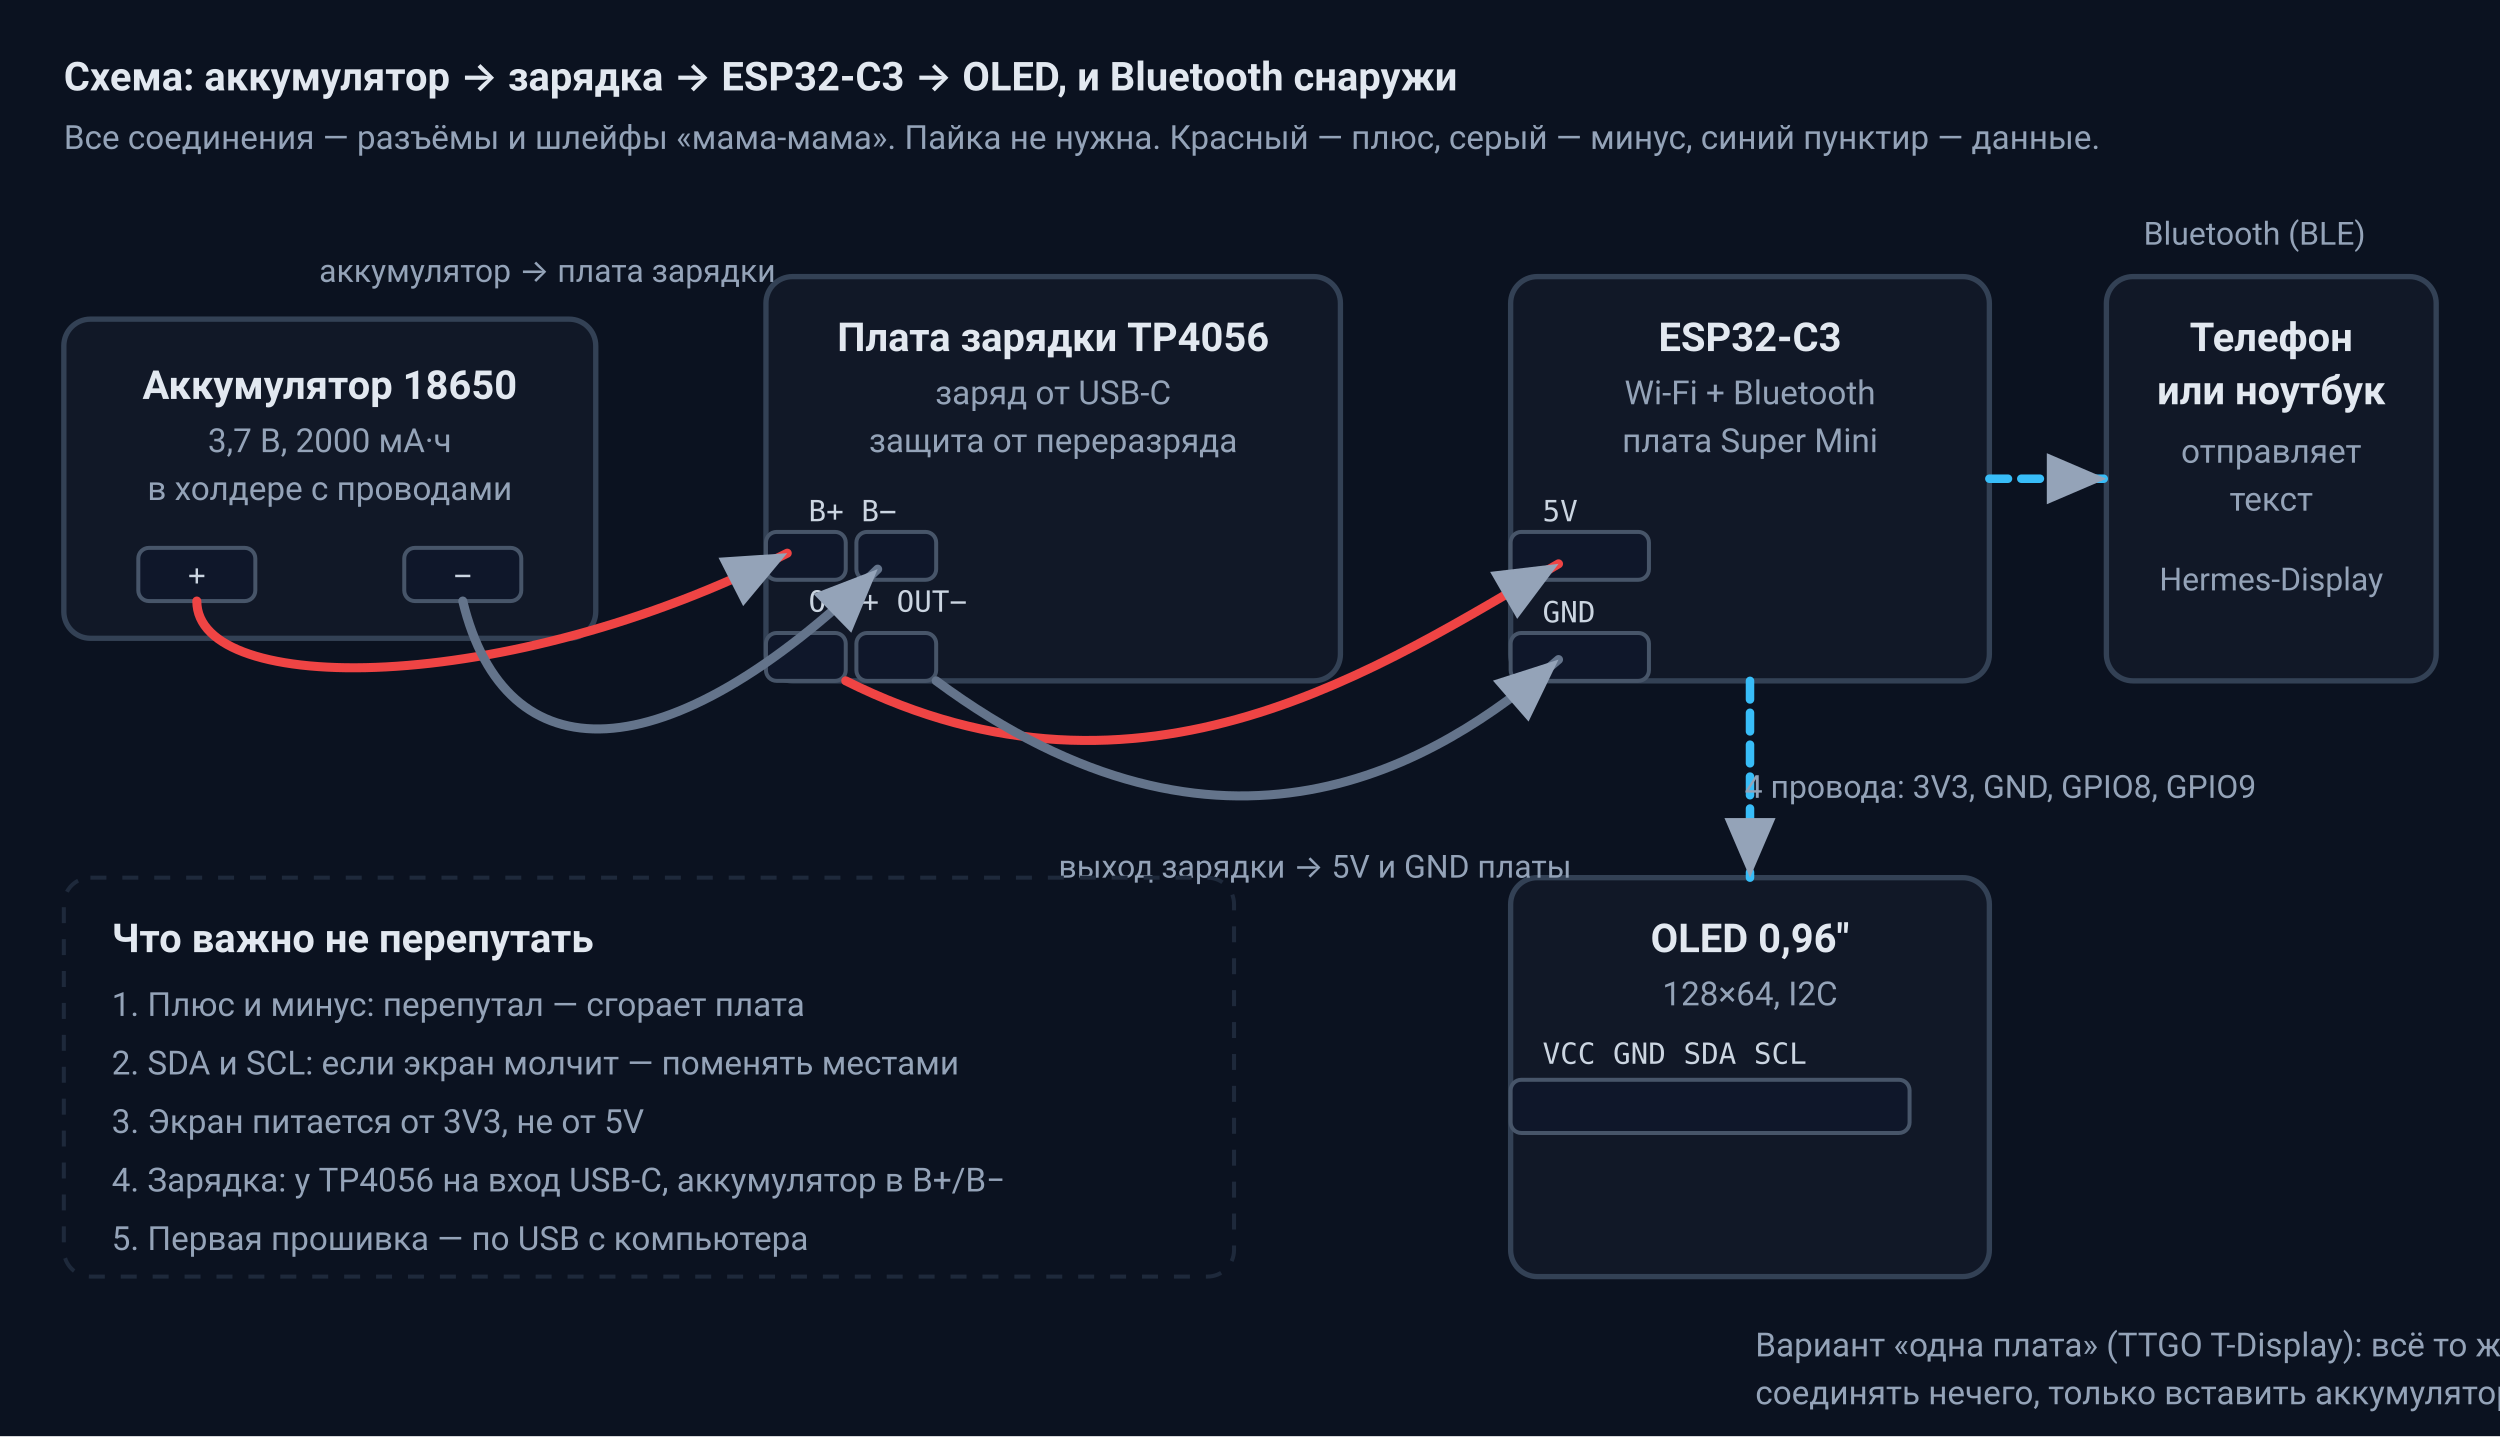
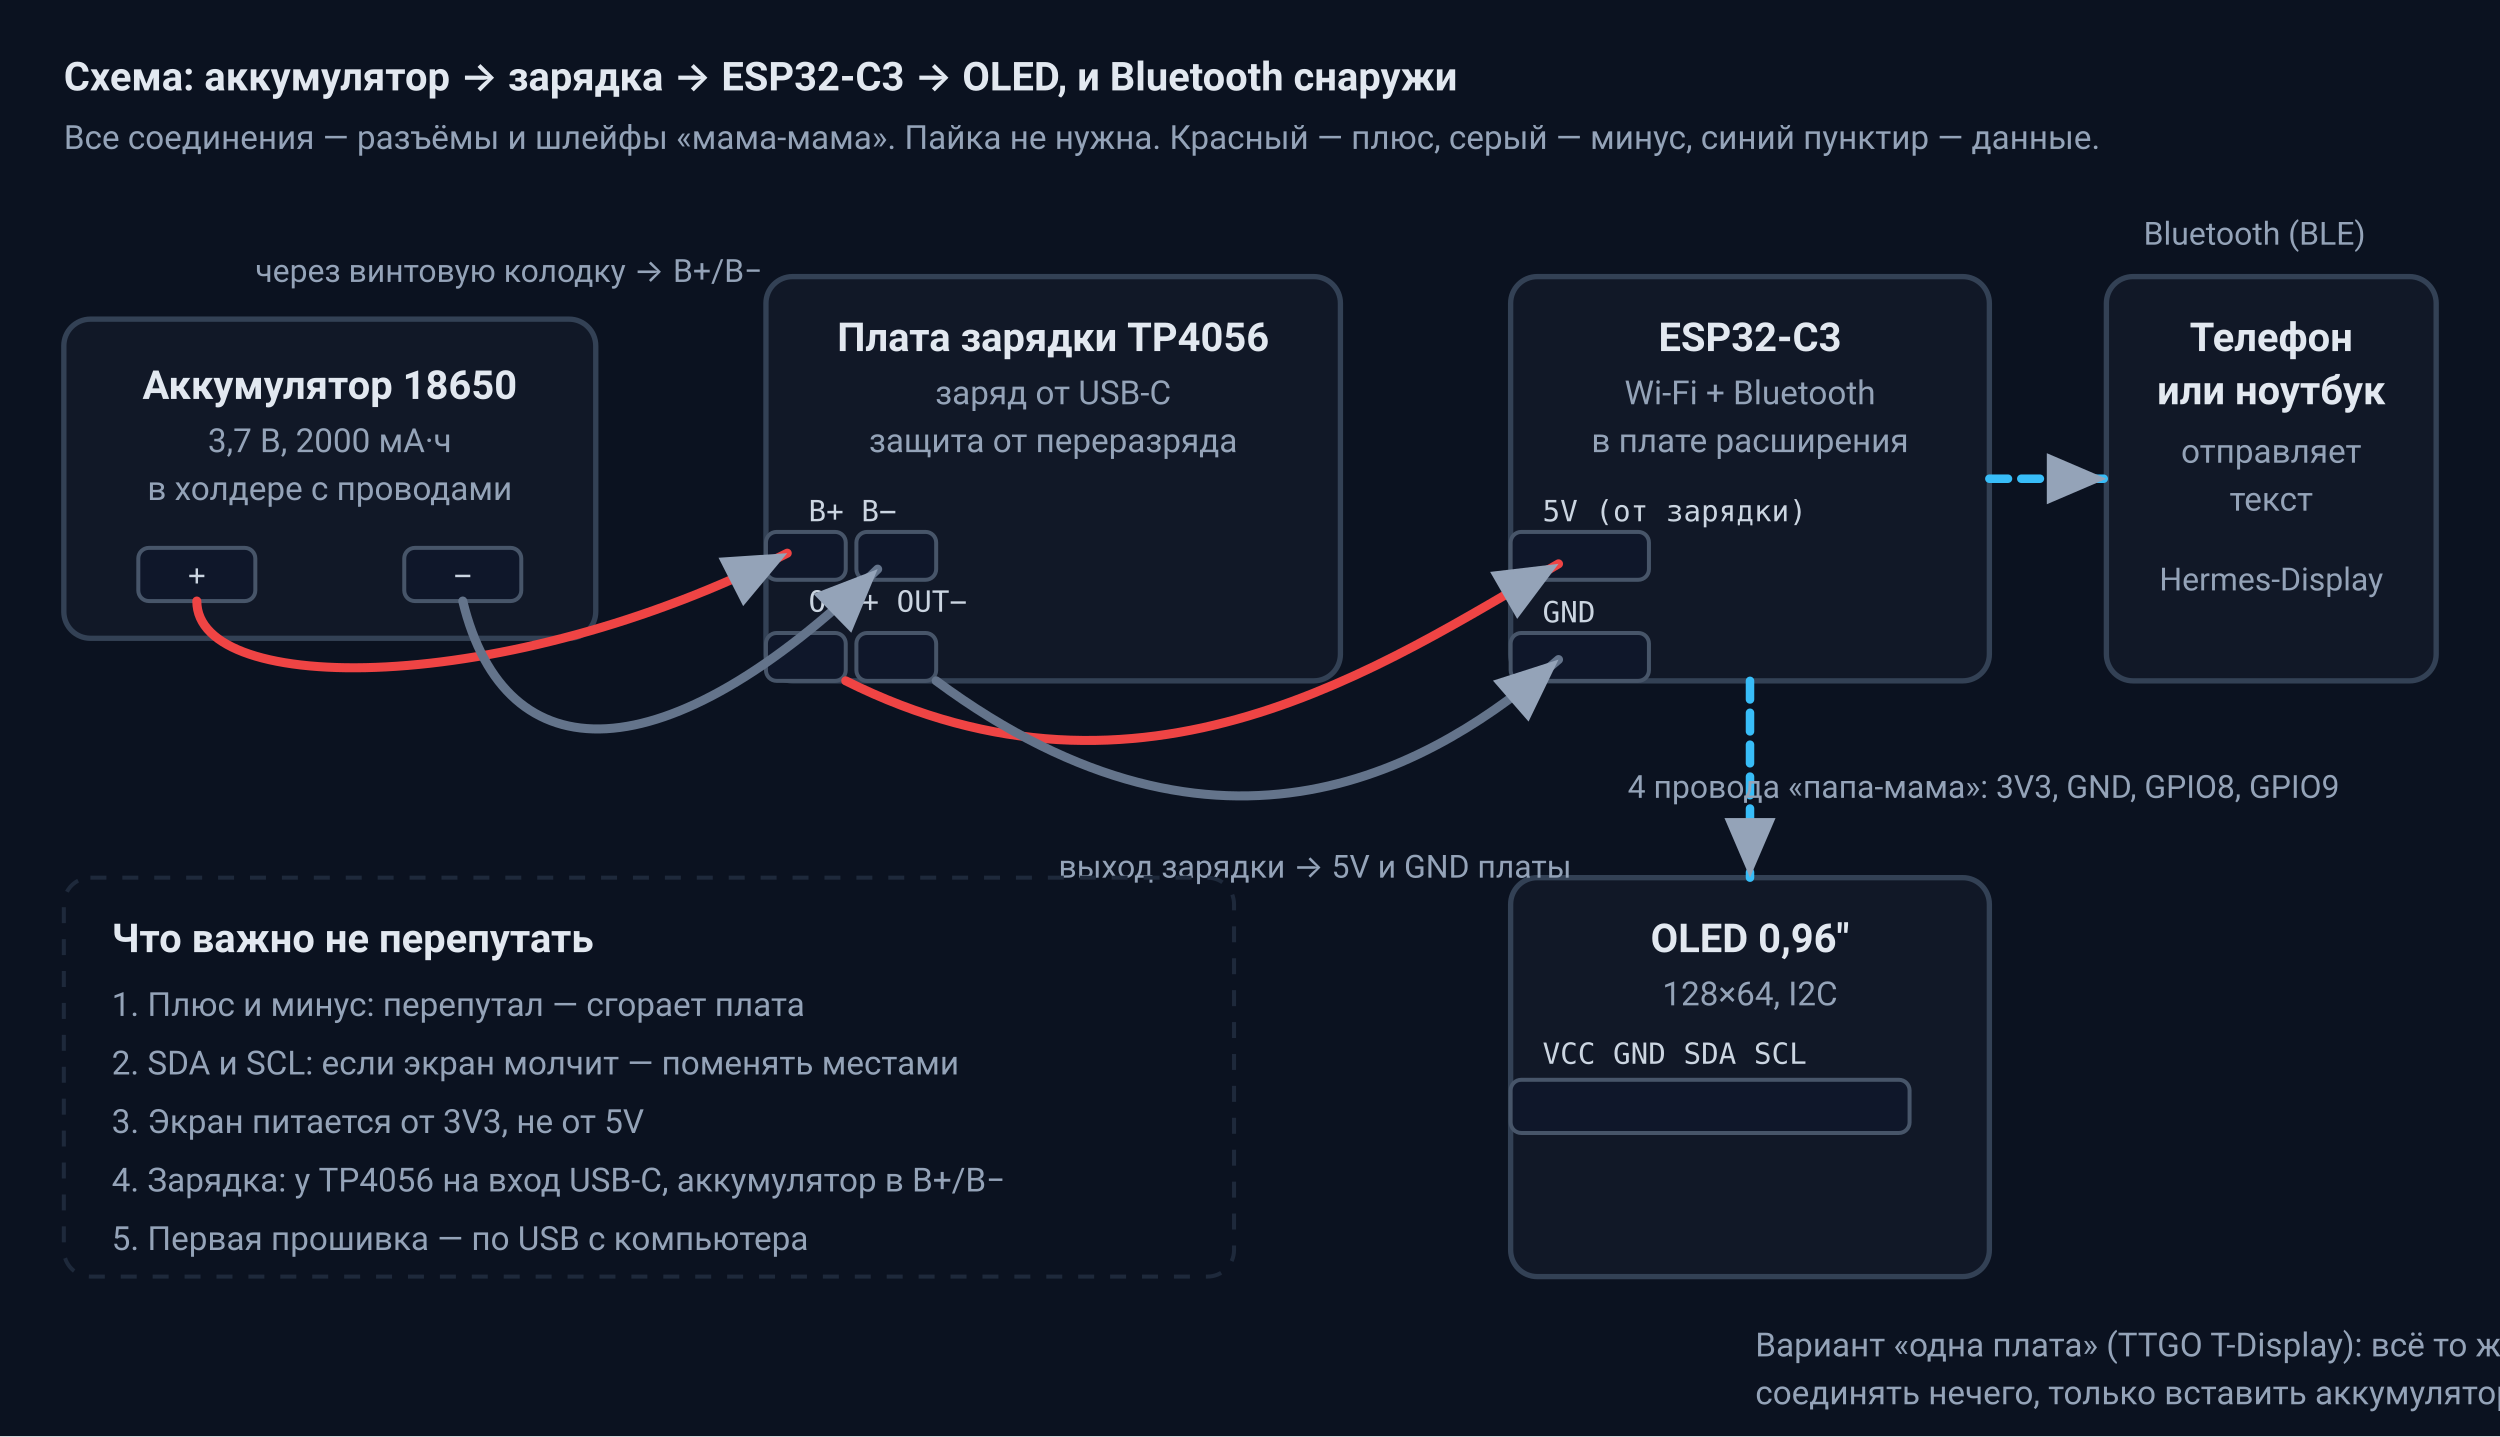
<svg xmlns="http://www.w3.org/2000/svg" viewBox="0 0 940 540" font-family="system-ui, -apple-system, 'Segoe UI', Roboto, sans-serif" role="img" aria-label="Схема: аккумулятор, плата зарядки, ESP32-C3, OLED-дисплей и Bluetooth-подключение">
  <defs>
    <marker id="a2" markerWidth="9" markerHeight="9" refX="7" refY="3" orient="auto">
      <path d="M0,0 L7,3 L0,6 z" fill="#94a3b8" />
    </marker>
    <style>
      .box{fill:#111827;stroke:#334155;stroke-width:2}
      .lbl{fill:#e2e8f0;font-size:15px;font-weight:600}
      .sub{fill:#94a3b8;font-size:12.5px}
      .term{fill:#0f172a;stroke:#475569;stroke-width:1.5}
      .tname{fill:#cbd5e1;font-size:11px;font-family:ui-monospace,Consolas,monospace}
      .wp{stroke:#ef4444;stroke-width:3.4;fill:none;stroke-linecap:round}
      .wn{stroke:#64748b;stroke-width:3.4;fill:none;stroke-linecap:round}
      .wd{stroke:#38bdf8;stroke-width:3.2;fill:none;stroke-linecap:round;stroke-dasharray:7 5}
      .note{fill:#94a3b8;font-size:12px}
      .frame{fill:none;stroke:#1e293b;stroke-width:1.5;stroke-dasharray:6 6}
    </style>
  </defs>
  <rect x="0" y="0" width="940" height="540" fill="#0b1220" />
  <text x="24" y="34" class="lbl" font-size="18">Схема: аккумулятор → зарядка → ESP32-C3 → OLED, и Bluetooth снаружи</text>
  <text x="24" y="56" class="sub">Все соединения — разъёмы и шлейфы «мама-мама». Пайка не нужна. Красный — плюс, серый — минус, синий пунктир — данные.</text>
  <g>
    <rect x="24" y="120" width="200" height="120" rx="10" class="box" />
    <text x="124" y="150" text-anchor="middle" class="lbl">Аккумулятор 18650</text>
    <text x="124" y="170" text-anchor="middle" class="sub">3,7 В, 2000 мА·ч</text>
    <text x="124" y="188" text-anchor="middle" class="sub">в холдере с проводами</text>
    <rect x="52" y="206" width="44" height="20" rx="4" class="term" />
    <text x="74" y="220" text-anchor="middle" class="tname">+</text>
    <rect x="152" y="206" width="44" height="20" rx="4" class="term" />
    <text x="174" y="220" text-anchor="middle" class="tname">−</text>
  </g>
  <g>
    <rect x="288" y="104" width="216" height="152" rx="10" class="box" />
    <text x="396" y="132" text-anchor="middle" class="lbl">Плата зарядки TP4056</text>
    <text x="396" y="152" text-anchor="middle" class="sub">заряд от USB-C</text>
    <text x="396" y="170" text-anchor="middle" class="sub">защита от переразряда</text>
    <text x="304" y="196" class="tname">B+   B−</text>
    <text x="304" y="230" class="tname">OUT+  OUT−</text>
    <rect x="288" y="200" width="30" height="18" rx="4" class="term" />
    <rect x="322" y="200" width="30" height="18" rx="4" class="term" />
    <rect x="288" y="238" width="30" height="18" rx="4" class="term" />
    <rect x="322" y="238" width="30" height="18" rx="4" class="term" />
  </g>
  <g>
    <rect x="568" y="104" width="180" height="152" rx="10" class="box" />
    <text x="658" y="132" text-anchor="middle" class="lbl">ESP32-C3</text>
    <text x="658" y="152" text-anchor="middle" class="sub">Wi-Fi + Bluetooth</text>
-     <text x="658" y="170" text-anchor="middle" class="sub">плата Super Mini</text>
-     <text x="580" y="196" class="tname">5V</text>
+     <text x="658" y="170" text-anchor="middle" class="sub">в плате расширения</text>
+     <text x="580" y="196" class="tname">5V (от зарядки)</text>
    <rect x="568" y="200" width="52" height="18" rx="4" class="term" />
    <text x="580" y="234" class="tname">GND</text>
    <rect x="568" y="238" width="52" height="18" rx="4" class="term" />
  </g>
  <g>
    <rect x="568" y="330" width="180" height="150" rx="10" class="box" />
    <text x="658" y="358" text-anchor="middle" class="lbl">OLED 0,96″</text>
    <text x="658" y="378" text-anchor="middle" class="sub">128×64, I2C</text>
    <text x="580" y="400" class="tname">VCC GND SDA SCL</text>
    <rect x="568" y="406" width="150" height="20" rx="4" class="term" />
  </g>
  <g>
    <rect x="792" y="104" width="124" height="152" rx="10" class="box" />
    <text x="854" y="132" text-anchor="middle" class="lbl">Телефон</text>
    <text x="854" y="152" text-anchor="middle" class="lbl">или ноутбук</text>
    <text x="854" y="174" text-anchor="middle" class="sub">отправляет</text>
    <text x="854" y="192" text-anchor="middle" class="sub">текст</text>
    <text x="854" y="222" text-anchor="middle" class="note">Hermes-Display</text>
  </g>
  <path class="wp" d="M74 226 C 74 262, 190 262, 296 208" marker-end="url(#a2)" />
  <path class="wn" d="M174 226 C 190 292, 250 292, 330 214" marker-end="url(#a2)" />
-   <text x="120" y="106" class="note">аккумулятор → плата зарядки</text>
+   <text x="96" y="106" class="note">через винтовую колодку → B+/B−</text>
  <path class="wp" d="M318 256 C 430 312, 520 250, 586 212" marker-end="url(#a2)" />
  <path class="wn" d="M352 256 C 460 336, 540 288, 586 248" marker-end="url(#a2)" />
  <text x="398" y="330" class="note">выход зарядки → 5V и GND платы</text>
  <path class="wd" d="M658 256 C 658 290, 658 300, 658 330" marker-end="url(#a2)" />
-   <text x="656" y="300" class="note" fill="#38bdf8">4 провода: 3V3, GND, GPIO8, GPIO9</text>
+   <text x="612" y="300" class="note" fill="#38bdf8">4 провода «папа-мама»: 3V3, GND, GPIO8, GPIO9</text>
  <path class="wd" d="M748 180 C 780 180, 780 180, 792 180" marker-end="url(#a2)" />
  <text x="806" y="92" class="note" fill="#38bdf8">Bluetooth (BLE)</text>
  <rect x="24" y="330" width="440" height="150" rx="10" class="frame" />
  <text x="42" y="358" class="lbl" font-size="14">Что важно не перепутать</text>
  <text x="42" y="382" class="sub">1. Плюс и минус: перепутал — сгорает плата</text>
  <text x="42" y="404" class="sub">2. SDA и SCL: если экран молчит — поменять местами</text>
  <text x="42" y="426" class="sub">3. Экран питается от 3V3, не от 5V</text>
  <text x="42" y="448" class="sub">4. Зарядка: у TP4056 на вход USB-C, аккумулятор в B+/B−</text>
  <text x="42" y="470" class="sub">5. Первая прошивка — по USB с компьютера</text>
  <text x="660" y="510" class="sub">Вариант «одна плата» (TTGO T-Display): всё то же, но экран и зарядка уже внутри платы —</text>
  <text x="660" y="528" class="sub">соединять нечего, только вставить аккумулятор в разъём.</text>
</svg>
